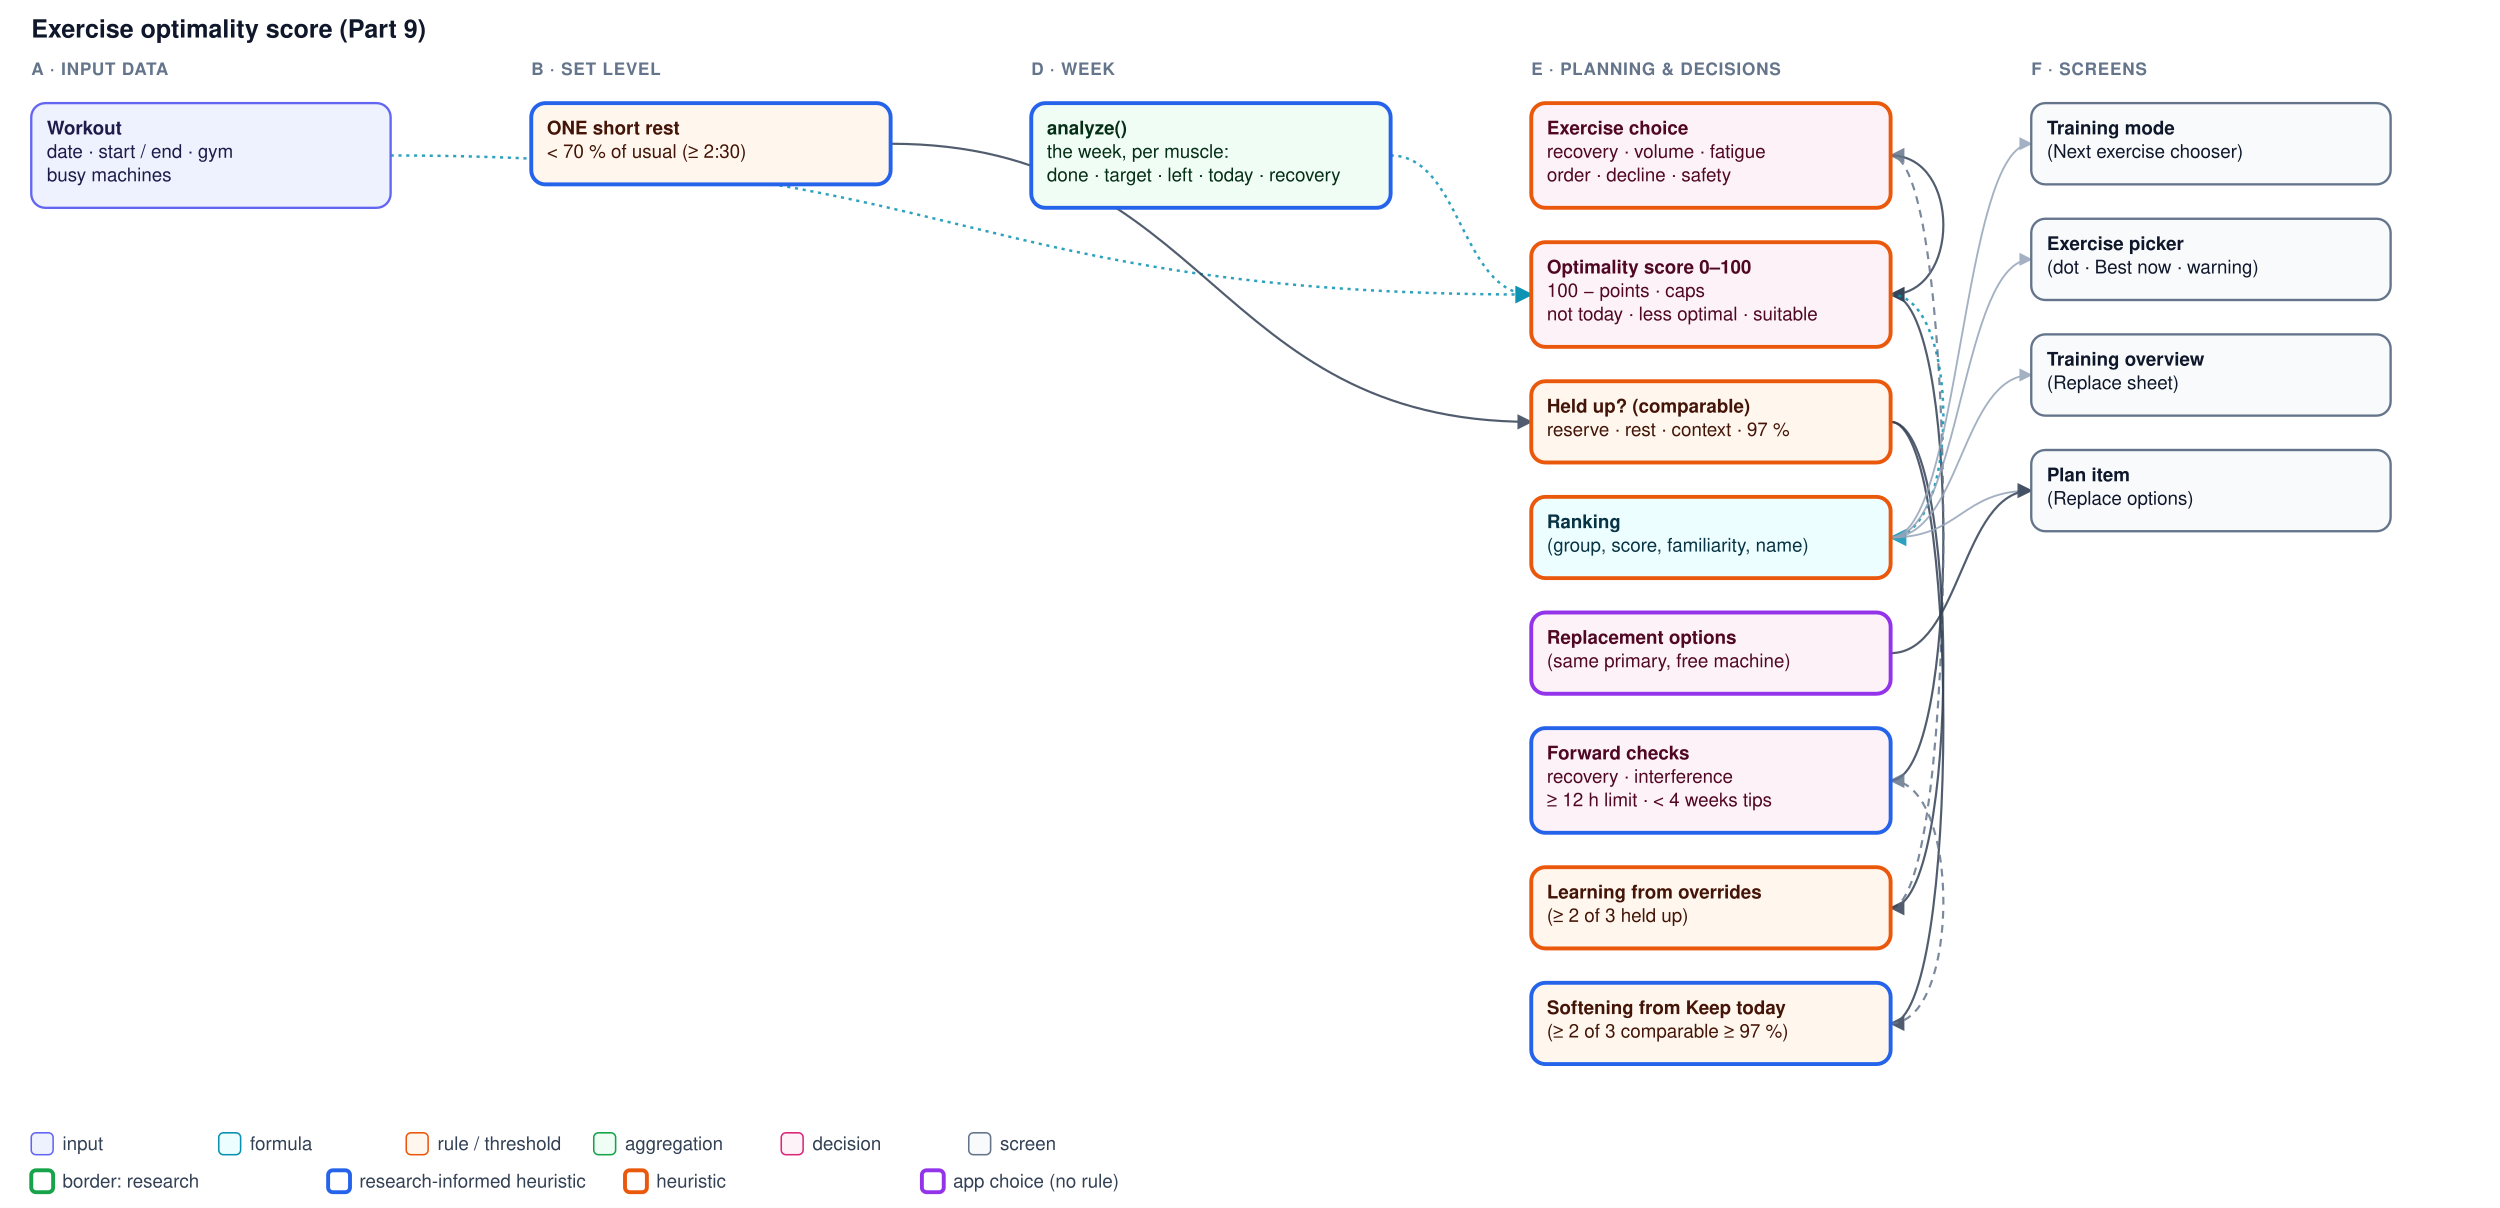
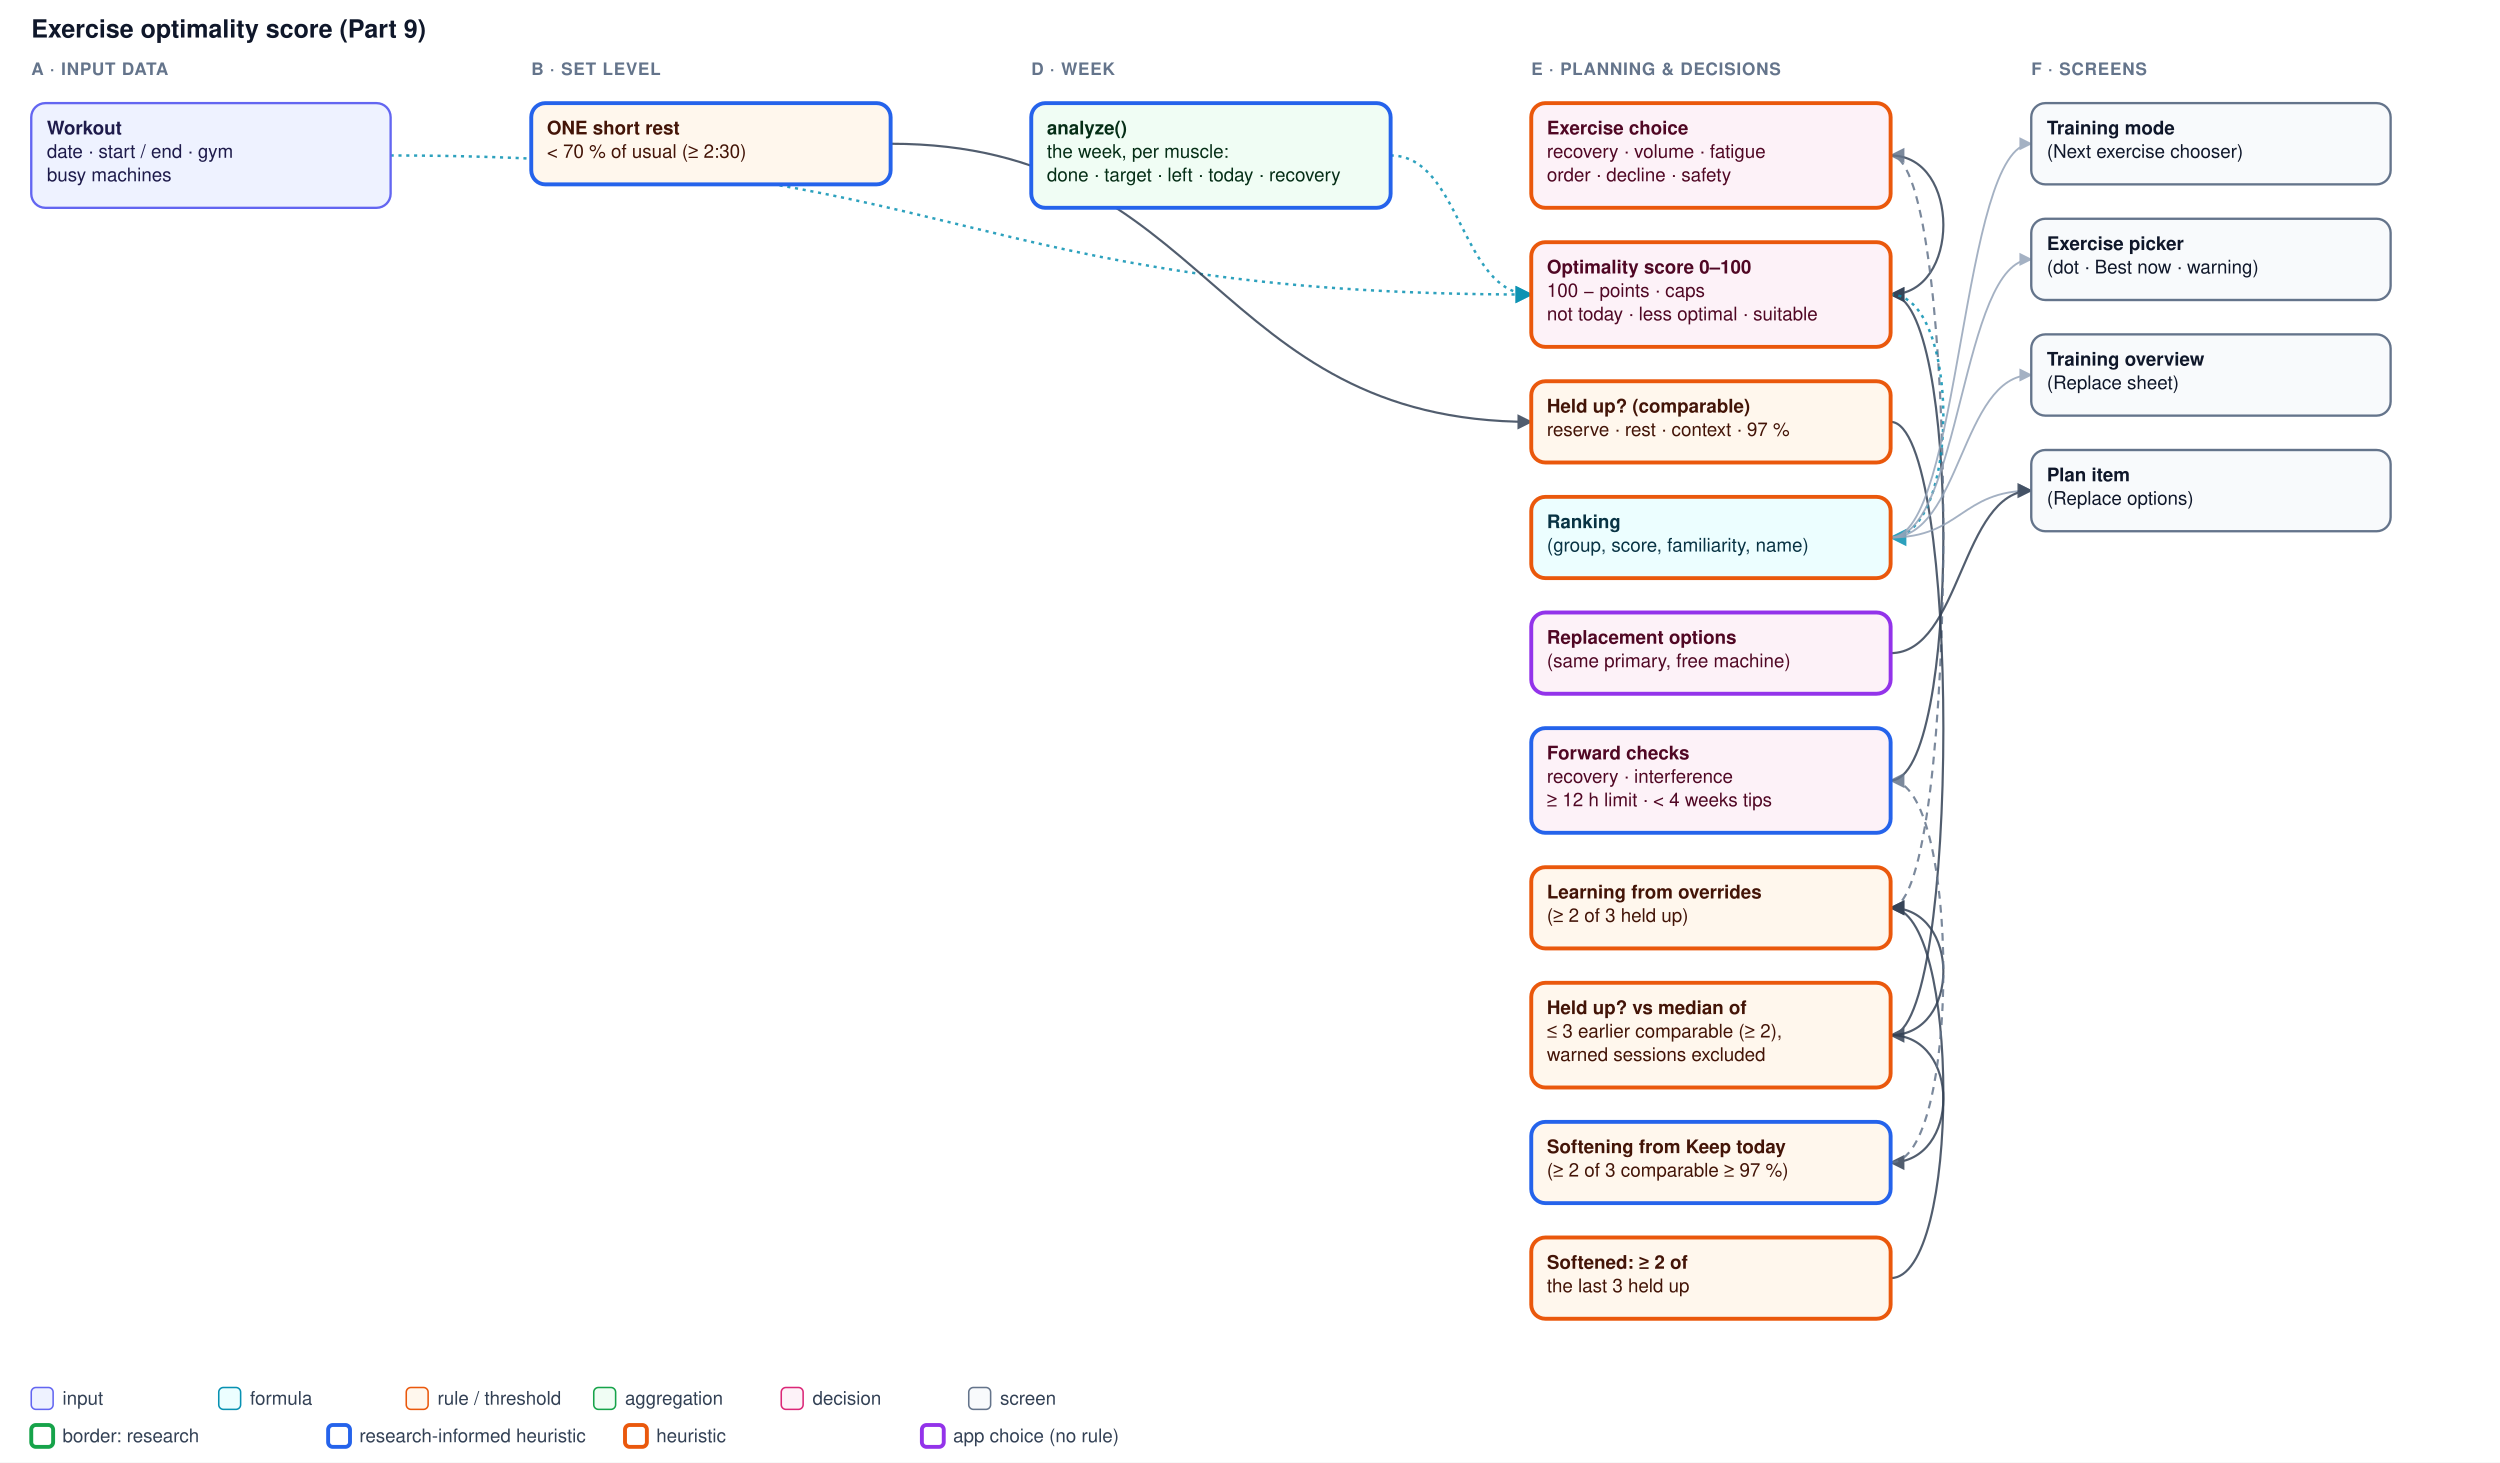
- <svg xmlns="http://www.w3.org/2000/svg" viewBox="0 0 1600 773" width="1600" height="773" font-family="Segoe UI, Helvetica, Arial, sans-serif" font-size="12">
+ <svg xmlns="http://www.w3.org/2000/svg" viewBox="0 0 1600 936" width="1600" height="936" font-family="Segoe UI, Helvetica, Arial, sans-serif" font-size="12">
  <rect width="100%" height="100%" fill="#ffffff" />
  <defs>
    <marker id="m-call" viewBox="0 0 10 10" refX="9" refY="5" markerWidth="7" markerHeight="7" orient="auto-start-reverse">
      <path d="M0,0 L10,5 L0,10 z" fill="#334155" />
    </marker>
    <marker id="m-cond" viewBox="0 0 10 10" refX="9" refY="5" markerWidth="7" markerHeight="7" orient="auto-start-reverse">
      <path d="M0,0 L10,5 L0,10 z" fill="#64748b" />
    </marker>
    <marker id="m-data" viewBox="0 0 10 10" refX="9" refY="5" markerWidth="7" markerHeight="7" orient="auto-start-reverse">
      <path d="M0,0 L10,5 L0,10 z" fill="#0891b2" />
    </marker>
    <marker id="m-agg" viewBox="0 0 10 10" refX="9" refY="5" markerWidth="7" markerHeight="7" orient="auto-start-reverse">
      <path d="M0,0 L10,5 L0,10 z" fill="#16a34a" />
    </marker>
    <marker id="m-ui" viewBox="0 0 10 10" refX="9" refY="5" markerWidth="7" markerHeight="7" orient="auto-start-reverse">
      <path d="M0,0 L10,5 L0,10 z" fill="#94a3b8" />
    </marker>
  </defs>
  <text x="20" y="24" font-size="16" font-weight="700" fill="#0f172a">Exercise optimality score (Part 9)</text>
  <text x="20" y="48" font-size="11" font-weight="700" fill="#64748b" letter-spacing="0.5">A · INPUT DATA</text>
  <text x="340" y="48" font-size="11" font-weight="700" fill="#64748b" letter-spacing="0.5">B · SET LEVEL</text>
  <text x="660" y="48" font-size="11" font-weight="700" fill="#64748b" letter-spacing="0.5">D · WEEK</text>
  <text x="980" y="48" font-size="11" font-weight="700" fill="#64748b" letter-spacing="0.5">E · PLANNING &amp; DECISIONS</text>
  <text x="1300" y="48" font-size="11" font-weight="700" fill="#64748b" letter-spacing="0.5">F · SCREENS</text>
  <path d="M1210,99.5 C1255,99.5 1255,188.5 1210,188.5" fill="none" stroke="#334155" stroke-width="1.4" marker-end="url(#m-call)" opacity="0.85" />
  <path d="M1210,499.5 C1255,499.5 1255,188.5 1210,188.5" fill="none" stroke="#334155" stroke-width="1.4" marker-end="url(#m-call)" opacity="0.85" />
  <path d="M890,99.5 C935,99.5 935,188.5 980,188.5" fill="none" stroke="#0891b2" stroke-width="1.6" stroke-dasharray="2 3" marker-end="url(#m-data)" opacity="0.85" />
  <path d="M250,99.5 C615,99.5 615,188.5 980,188.5" fill="none" stroke="#0891b2" stroke-width="1.6" stroke-dasharray="2 3" marker-end="url(#m-data)" opacity="0.85" />
  <path d="M1210,581 C1255,581 1255,99.5 1210,99.5" fill="none" stroke="#64748b" stroke-width="1.4" stroke-dasharray="5 4" marker-end="url(#m-cond)" opacity="0.85" />
-   <path d="M1210,270 C1255,270 1255,581 1210,581" fill="none" stroke="#334155" stroke-width="1.4" marker-end="url(#m-call)" opacity="0.85" />
-   <path d="M1210,270 C1255,270 1255,655 1210,655" fill="none" stroke="#334155" stroke-width="1.4" marker-end="url(#m-call)" opacity="0.85" />
+   <path d="M1210,270 C1255,270 1255,662.5 1210,662.5" fill="none" stroke="#334155" stroke-width="1.4" marker-end="url(#m-call)" opacity="0.85" />
+   <path d="M1210,662.5 C1255,662.5 1255,581 1210,581" fill="none" stroke="#334155" stroke-width="1.4" marker-end="url(#m-call)" opacity="0.85" />
+   <path d="M1210,662.5 C1255,662.5 1255,744 1210,744" fill="none" stroke="#334155" stroke-width="1.4" marker-end="url(#m-call)" opacity="0.85" />
+   <path d="M1210,818 C1255,818 1255,581 1210,581" fill="none" stroke="#334155" stroke-width="1.4" marker-end="url(#m-call)" opacity="0.85" />
  <path d="M570,92 C775,92 775,270 980,270" fill="none" stroke="#334155" stroke-width="1.4" marker-end="url(#m-call)" opacity="0.85" />
-   <path d="M1210,655 C1255,655 1255,499.5 1210,499.5" fill="none" stroke="#64748b" stroke-width="1.4" stroke-dasharray="5 4" marker-end="url(#m-cond)" opacity="0.85" />
+   <path d="M1210,744 C1255,744 1255,499.5 1210,499.5" fill="none" stroke="#64748b" stroke-width="1.4" stroke-dasharray="5 4" marker-end="url(#m-cond)" opacity="0.85" />
  <path d="M1210,188.5 C1255,188.5 1255,344 1210,344" fill="none" stroke="#0891b2" stroke-width="1.6" stroke-dasharray="2 3" marker-end="url(#m-data)" opacity="0.85" />
  <path d="M1210,344 C1255,344 1255,92 1300,92" fill="none" stroke="#94a3b8" stroke-width="1.2" marker-end="url(#m-ui)" opacity="0.85" />
  <path d="M1210,344 C1255,344 1255,166 1300,166" fill="none" stroke="#94a3b8" stroke-width="1.2" marker-end="url(#m-ui)" opacity="0.85" />
  <path d="M1210,344 C1255,344 1255,314 1300,314" fill="none" stroke="#94a3b8" stroke-width="1.2" marker-end="url(#m-ui)" opacity="0.85" />
  <path d="M1210,344 C1255,344 1255,240 1300,240" fill="none" stroke="#94a3b8" stroke-width="1.2" marker-end="url(#m-ui)" opacity="0.85" />
  <path d="M1210,418 C1255,418 1255,314 1300,314" fill="none" stroke="#334155" stroke-width="1.4" marker-end="url(#m-call)" opacity="0.85" />
  <g>
    <rect x="980" y="66" width="230" height="67" rx="9" fill="#fdf2f8" stroke="#ea580c" stroke-width="2.5" />
    <text x="990" y="86" fill="#500724" font-weight="700">Exercise choice</text>
    <text x="990" y="101" fill="#500724">recovery · volume · fatigue</text>
    <text x="990" y="116" fill="#500724">order · decline · safety</text>
  </g>
  <g>
    <rect x="980" y="155" width="230" height="67" rx="9" fill="#fdf2f8" stroke="#ea580c" stroke-width="2.5" />
    <text x="990" y="175" fill="#500724" font-weight="700">Optimality score 0–100</text>
    <text x="990" y="190" fill="#500724">100 − points · caps</text>
    <text x="990" y="205" fill="#500724">not today · less optimal · suitable</text>
  </g>
  <g>
    <rect x="980" y="466" width="230" height="67" rx="9" fill="#fdf2f8" stroke="#2563eb" stroke-width="2.5" />
    <text x="990" y="486" fill="#500724" font-weight="700">Forward checks</text>
    <text x="990" y="501" fill="#500724">recovery · interference</text>
    <text x="990" y="516" fill="#500724">≥ 12 h limit · &lt; 4 weeks tips</text>
  </g>
  <g>
    <rect x="660" y="66" width="230" height="67" rx="9" fill="#f0fdf4" stroke="#2563eb" stroke-width="2.5" />
    <text x="670" y="86" fill="#052e16" font-weight="700">analyze()</text>
    <text x="670" y="101" fill="#052e16">the week, per muscle:</text>
    <text x="670" y="116" fill="#052e16">done · target · left · today · recovery</text>
  </g>
  <g>
    <rect x="20" y="66" width="230" height="67" rx="9" fill="#eef2ff" stroke="#6366f1" stroke-width="1.5" />
    <text x="30" y="86" fill="#1e1b4b" font-weight="700">Workout</text>
    <text x="30" y="101" fill="#1e1b4b">date · start / end · gym</text>
    <text x="30" y="116" fill="#1e1b4b">busy machines</text>
  </g>
  <g>
    <rect x="980" y="555" width="230" height="52" rx="9" fill="#fff7ed" stroke="#ea580c" stroke-width="2.5" />
    <text x="990" y="575" fill="#431407" font-weight="700">Learning from overrides</text>
    <text x="990" y="590" fill="#431407">(≥ 2 of 3 held up)</text>
  </g>
  <g>
    <rect x="980" y="244" width="230" height="52" rx="9" fill="#fff7ed" stroke="#ea580c" stroke-width="2.5" />
    <text x="990" y="264" fill="#431407" font-weight="700">Held up? (comparable)</text>
    <text x="990" y="279" fill="#431407">reserve · rest · context · 97 %</text>
  </g>
  <g>
-     <rect x="980" y="629" width="230" height="52" rx="9" fill="#fff7ed" stroke="#2563eb" stroke-width="2.5" />
-     <text x="990" y="649" fill="#431407" font-weight="700">Softening from Keep today</text>
-     <text x="990" y="664" fill="#431407">(≥ 2 of 3 comparable ≥ 97 %)</text>
+     <rect x="980" y="629" width="230" height="67" rx="9" fill="#fff7ed" stroke="#ea580c" stroke-width="2.5" />
+     <text x="990" y="649" fill="#431407" font-weight="700">Held up? vs median of</text>
+     <text x="990" y="664" fill="#431407">≤ 3 earlier comparable (≥ 2),</text>
+     <text x="990" y="679" fill="#431407">warned sessions excluded</text>
+   </g>
+   <g>
+     <rect x="980" y="718" width="230" height="52" rx="9" fill="#fff7ed" stroke="#2563eb" stroke-width="2.5" />
+     <text x="990" y="738" fill="#431407" font-weight="700">Softening from Keep today</text>
+     <text x="990" y="753" fill="#431407">(≥ 2 of 3 comparable ≥ 97 %)</text>
+   </g>
+   <g>
+     <rect x="980" y="792" width="230" height="52" rx="9" fill="#fff7ed" stroke="#ea580c" stroke-width="2.5" />
+     <text x="990" y="812" fill="#431407" font-weight="700">Softened: ≥ 2 of</text>
+     <text x="990" y="827" fill="#431407">the last 3 held up</text>
  </g>
  <g>
    <rect x="340" y="66" width="230" height="52" rx="9" fill="#fff7ed" stroke="#2563eb" stroke-width="2.5" />
    <text x="350" y="86" fill="#431407" font-weight="700">ONE short rest</text>
    <text x="350" y="101" fill="#431407">&lt; 70 % of usual (≥ 2:30)</text>
  </g>
  <g>
    <rect x="980" y="318" width="230" height="52" rx="9" fill="#ecfeff" stroke="#ea580c" stroke-width="2.5" />
    <text x="990" y="338" fill="#083344" font-weight="700">Ranking</text>
    <text x="990" y="353" fill="#083344">(group, score, familiarity, name)</text>
  </g>
  <g>
    <rect x="1300" y="66" width="230" height="52" rx="9" fill="#f8fafc" stroke="#64748b" stroke-width="1.5" />
    <text x="1310" y="86" fill="#0f172a" font-weight="700">Training mode</text>
    <text x="1310" y="101" fill="#0f172a">(Next exercise chooser)</text>
  </g>
  <g>
    <rect x="1300" y="140" width="230" height="52" rx="9" fill="#f8fafc" stroke="#64748b" stroke-width="1.5" />
    <text x="1310" y="160" fill="#0f172a" font-weight="700">Exercise picker</text>
    <text x="1310" y="175" fill="#0f172a">(dot · Best now · warning)</text>
  </g>
  <g>
    <rect x="1300" y="288" width="230" height="52" rx="9" fill="#f8fafc" stroke="#64748b" stroke-width="1.5" />
    <text x="1310" y="308" fill="#0f172a" font-weight="700">Plan item</text>
    <text x="1310" y="323" fill="#0f172a">(Replace options)</text>
  </g>
  <g>
    <rect x="1300" y="214" width="230" height="52" rx="9" fill="#f8fafc" stroke="#64748b" stroke-width="1.5" />
    <text x="1310" y="234" fill="#0f172a" font-weight="700">Training overview</text>
    <text x="1310" y="249" fill="#0f172a">(Replace sheet)</text>
  </g>
  <g>
    <rect x="980" y="392" width="230" height="52" rx="9" fill="#fdf2f8" stroke="#9333ea" stroke-width="2.5" />
    <text x="990" y="412" fill="#500724" font-weight="700">Replacement options</text>
    <text x="990" y="427" fill="#500724">(same primary, free machine)</text>
  </g>
-   <rect x="20" y="725" width="14" height="14" rx="3" fill="#eef2ff" stroke="#6366f1" />
-   <text x="40" y="736" fill="#334155">input</text>
-   <rect x="140" y="725" width="14" height="14" rx="3" fill="#ecfeff" stroke="#0891b2" />
-   <text x="160" y="736" fill="#334155">formula</text>
-   <rect x="260" y="725" width="14" height="14" rx="3" fill="#fff7ed" stroke="#ea580c" />
-   <text x="280" y="736" fill="#334155">rule / threshold</text>
-   <rect x="380" y="725" width="14" height="14" rx="3" fill="#f0fdf4" stroke="#16a34a" />
-   <text x="400" y="736" fill="#334155">aggregation</text>
-   <rect x="500" y="725" width="14" height="14" rx="3" fill="#fdf2f8" stroke="#db2777" />
-   <text x="520" y="736" fill="#334155">decision</text>
-   <rect x="620" y="725" width="14" height="14" rx="3" fill="#f8fafc" stroke="#64748b" />
-   <text x="640" y="736" fill="#334155">screen</text>
-   <rect x="20" y="749" width="14" height="14" rx="3" fill="#fff" stroke="#16a34a" stroke-width="2.5" />
-   <text x="40" y="760" fill="#334155">border: research</text>
-   <rect x="210" y="749" width="14" height="14" rx="3" fill="#fff" stroke="#2563eb" stroke-width="2.5" />
-   <text x="230" y="760" fill="#334155">research-informed heuristic</text>
-   <rect x="400" y="749" width="14" height="14" rx="3" fill="#fff" stroke="#ea580c" stroke-width="2.5" />
-   <text x="420" y="760" fill="#334155">heuristic</text>
-   <rect x="590" y="749" width="14" height="14" rx="3" fill="#fff" stroke="#9333ea" stroke-width="2.5" />
-   <text x="610" y="760" fill="#334155">app choice (no rule)</text>
+   <rect x="20" y="888" width="14" height="14" rx="3" fill="#eef2ff" stroke="#6366f1" />
+   <text x="40" y="899" fill="#334155">input</text>
+   <rect x="140" y="888" width="14" height="14" rx="3" fill="#ecfeff" stroke="#0891b2" />
+   <text x="160" y="899" fill="#334155">formula</text>
+   <rect x="260" y="888" width="14" height="14" rx="3" fill="#fff7ed" stroke="#ea580c" />
+   <text x="280" y="899" fill="#334155">rule / threshold</text>
+   <rect x="380" y="888" width="14" height="14" rx="3" fill="#f0fdf4" stroke="#16a34a" />
+   <text x="400" y="899" fill="#334155">aggregation</text>
+   <rect x="500" y="888" width="14" height="14" rx="3" fill="#fdf2f8" stroke="#db2777" />
+   <text x="520" y="899" fill="#334155">decision</text>
+   <rect x="620" y="888" width="14" height="14" rx="3" fill="#f8fafc" stroke="#64748b" />
+   <text x="640" y="899" fill="#334155">screen</text>
+   <rect x="20" y="912" width="14" height="14" rx="3" fill="#fff" stroke="#16a34a" stroke-width="2.5" />
+   <text x="40" y="923" fill="#334155">border: research</text>
+   <rect x="210" y="912" width="14" height="14" rx="3" fill="#fff" stroke="#2563eb" stroke-width="2.5" />
+   <text x="230" y="923" fill="#334155">research-informed heuristic</text>
+   <rect x="400" y="912" width="14" height="14" rx="3" fill="#fff" stroke="#ea580c" stroke-width="2.5" />
+   <text x="420" y="923" fill="#334155">heuristic</text>
+   <rect x="590" y="912" width="14" height="14" rx="3" fill="#fff" stroke="#9333ea" stroke-width="2.5" />
+   <text x="610" y="923" fill="#334155">app choice (no rule)</text>
</svg>
